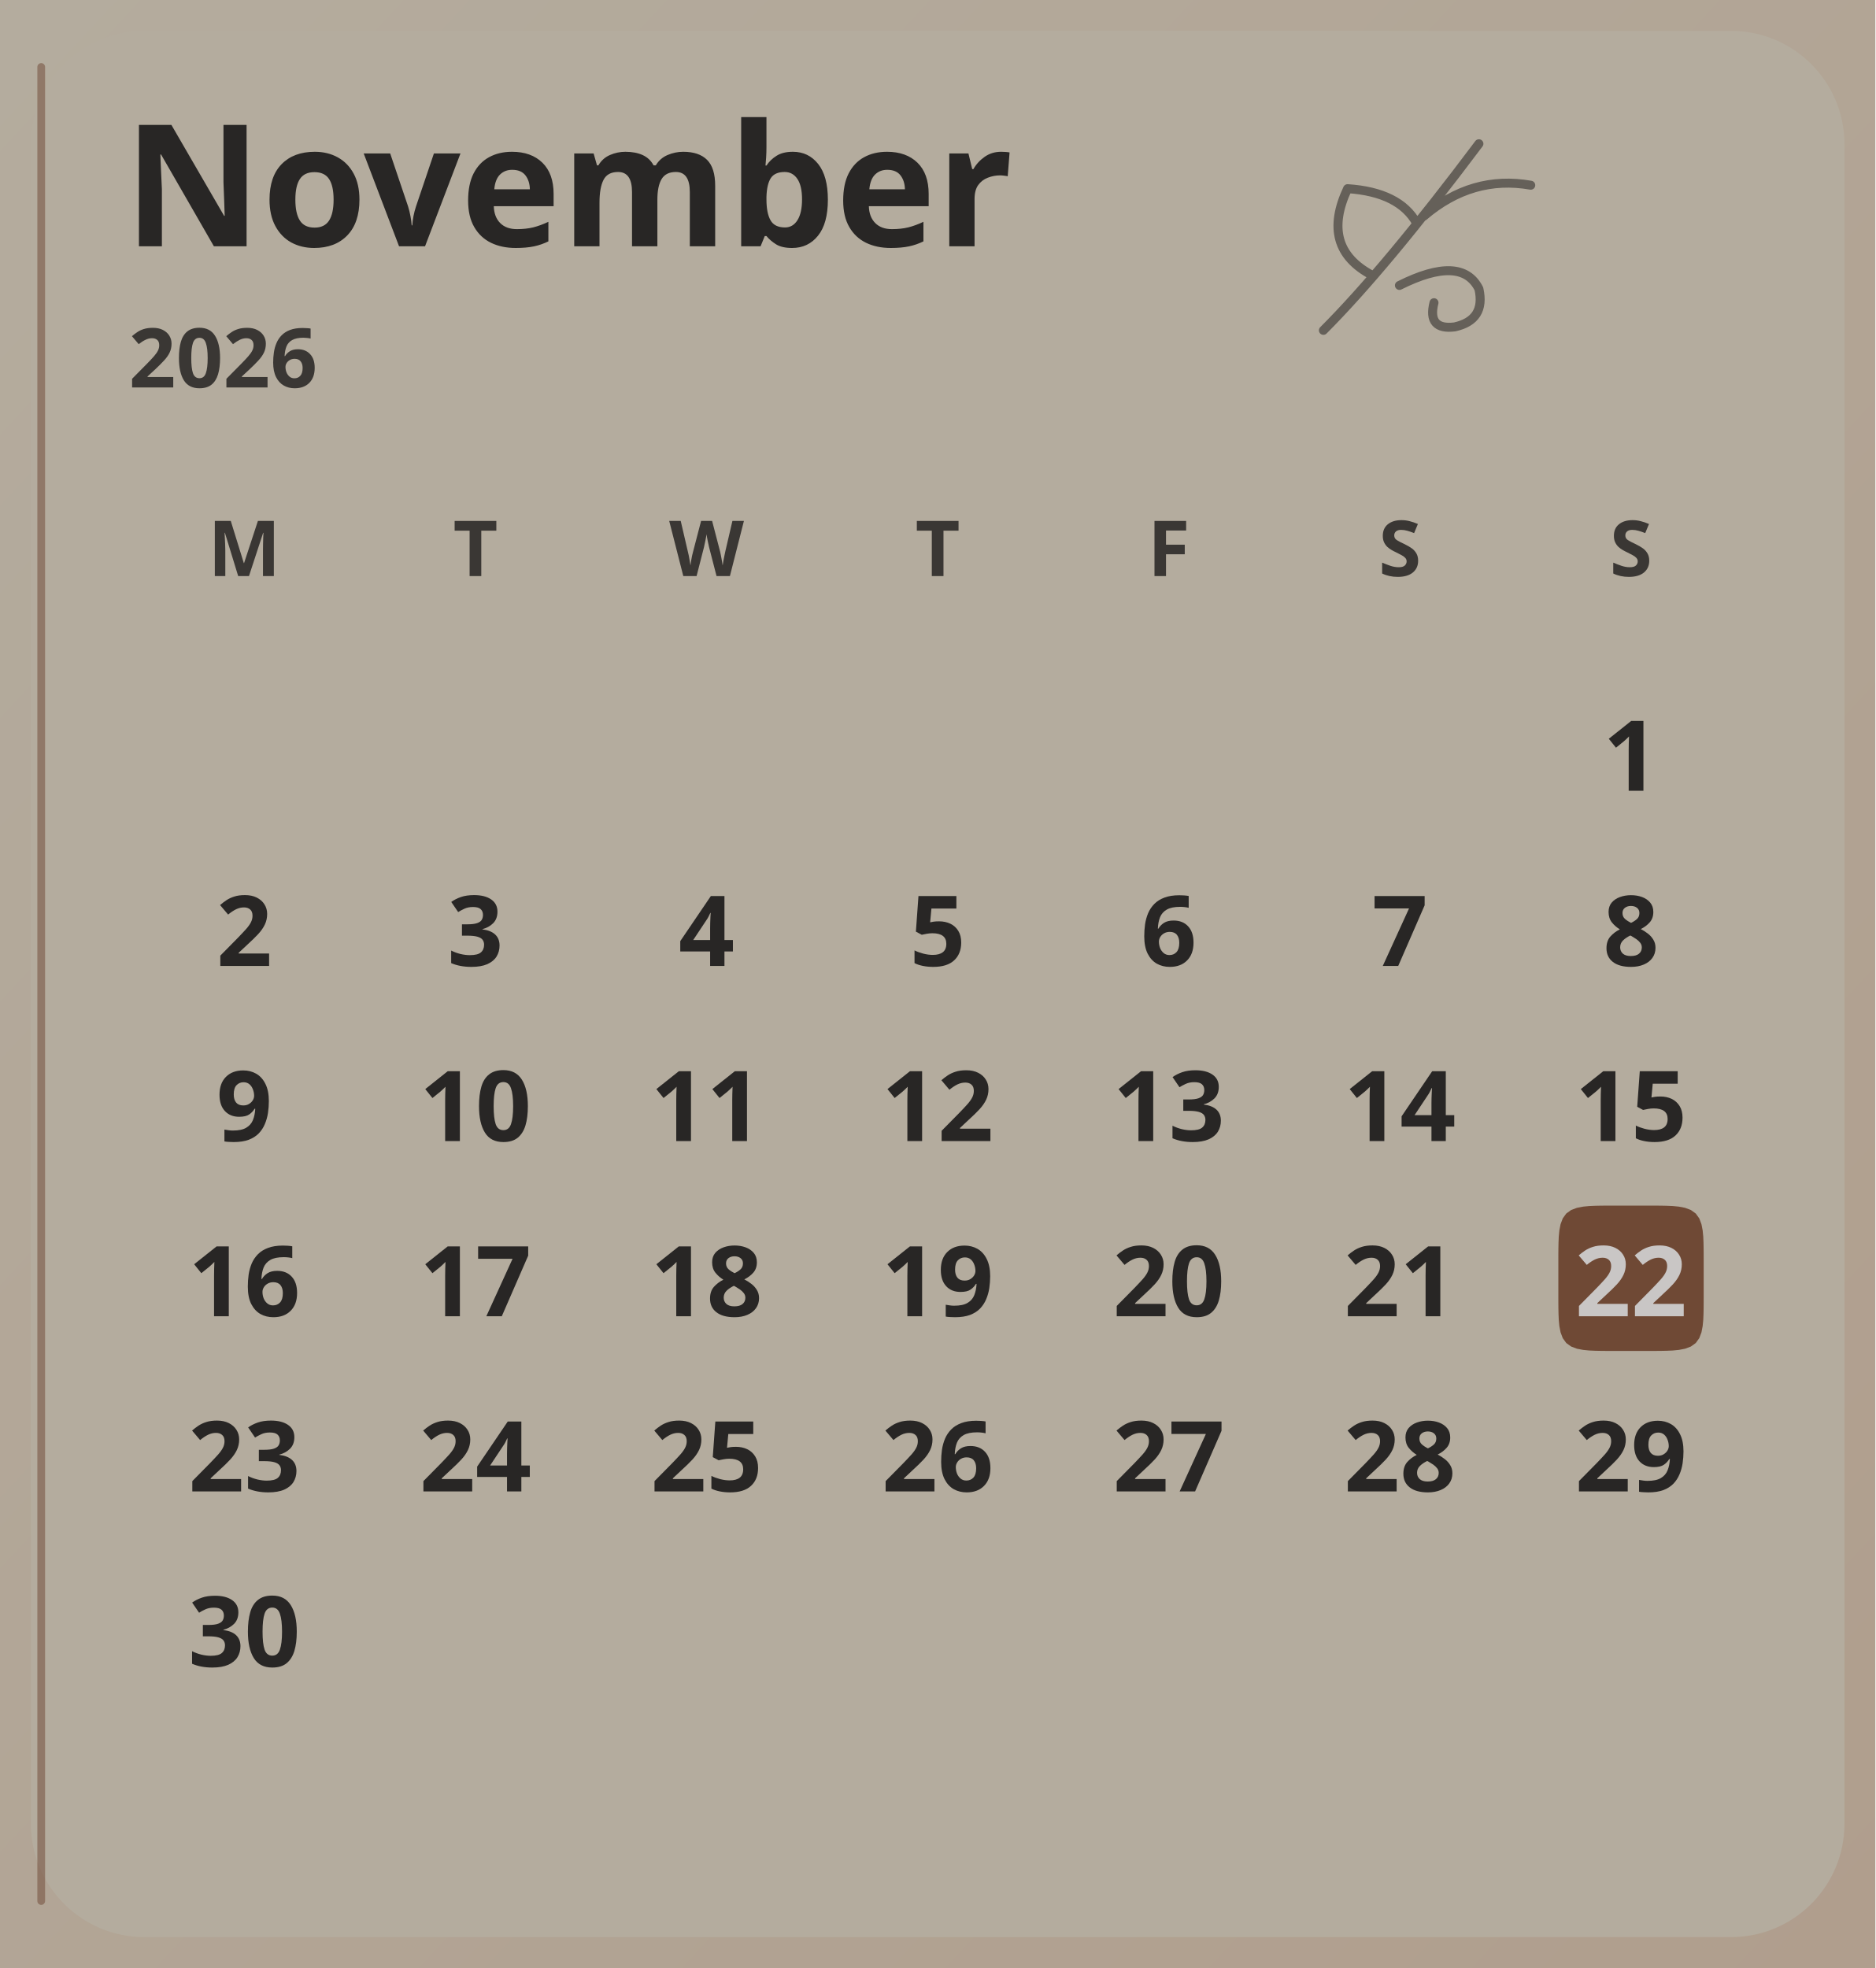
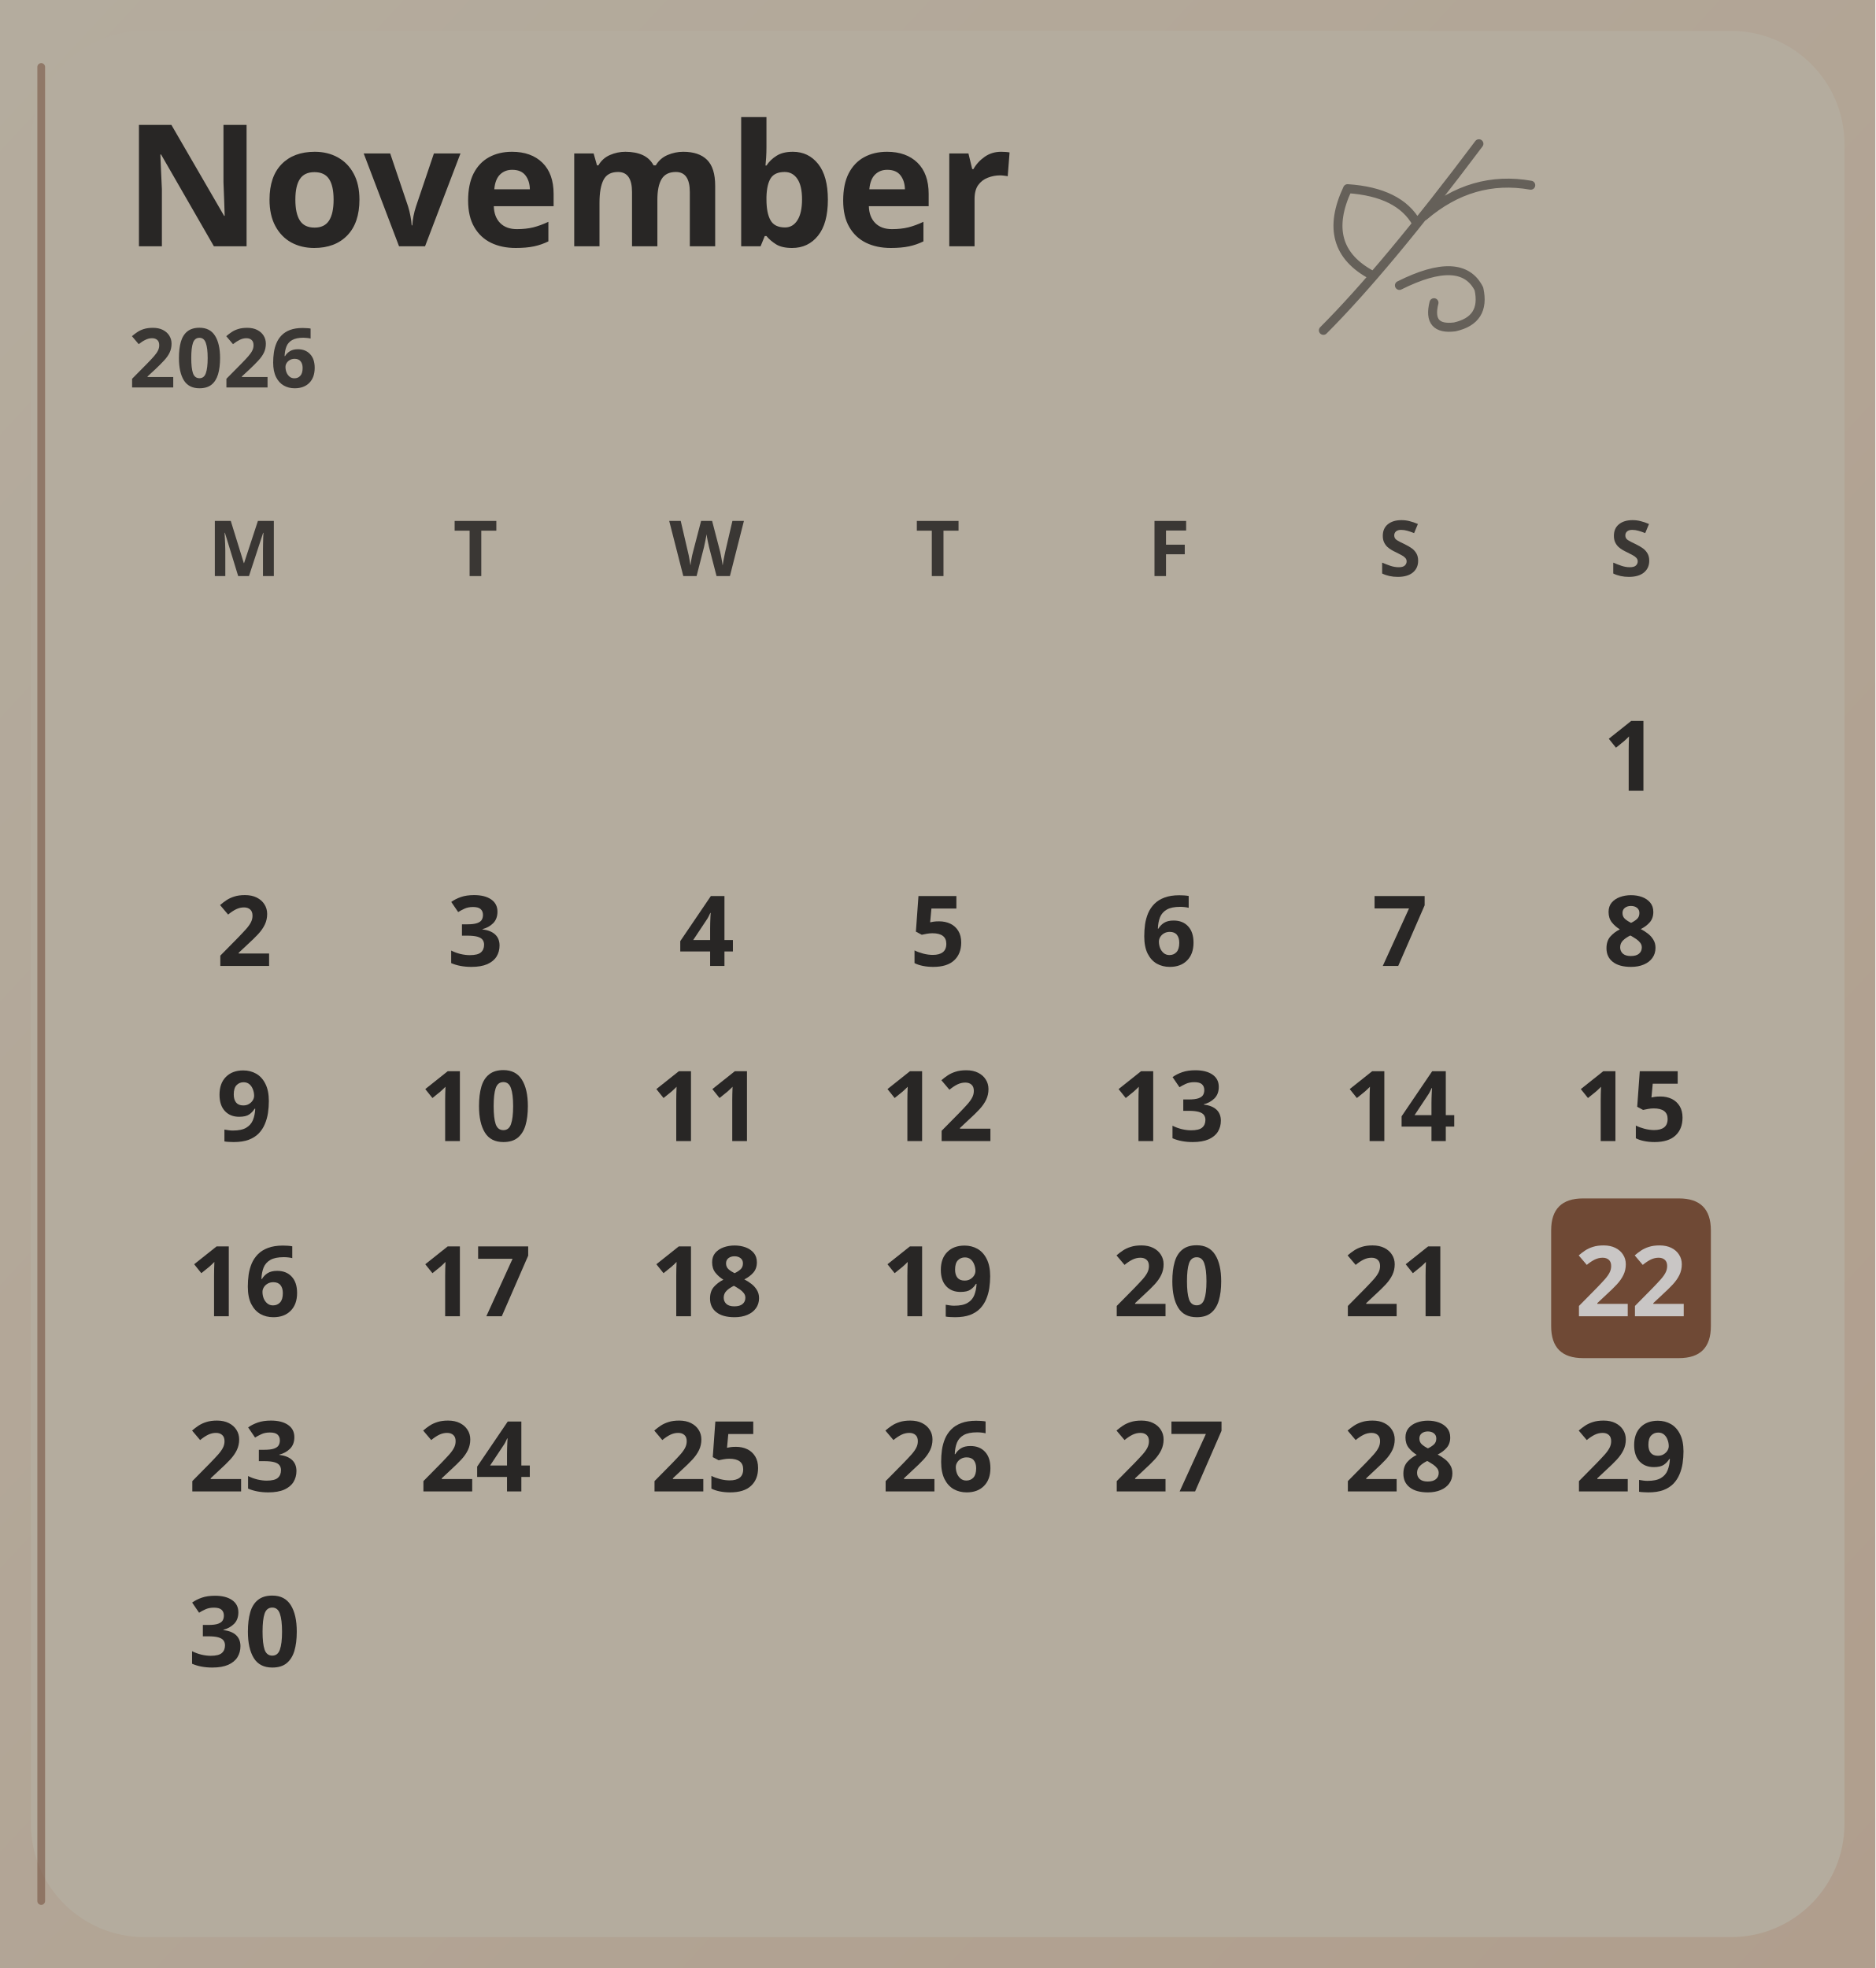
<svg xmlns="http://www.w3.org/2000/svg" width="364" height="382" viewBox="0 0 364 382">
  <defs>
    <linearGradient id="paint" x1="0" y1="0" x2="1" y2="1">
      <stop stop-color="#B4AC9E" />
      <stop offset="1" stop-color="#B09E8D" />
    </linearGradient>
  </defs>
  <rect width="364" height="382" fill="url(#paint)" />
  <g font-family="ui-rounded,system-ui,sans-serif" style="font-variant-numeric:tabular-nums">
    <rect x="6" y="6" width="352" height="370" rx="22" fill="#B4AC9E" opacity="1" />
    <line x1="8" y1="13" x2="8" y2="369" stroke="#6F4935" opacity="0.52" stroke-width="1.5" stroke-linecap="round" />
    <path d="M 17 80 Q 35 62 62 26 M 31 64 Q 16 56 24 39 Q 39 40 44 49 M 46 47 Q 60 35 77 38 M 39 67 Q 57 58 62 68 Q 64 77 55 79 Q 47 80 49 72" transform="translate(245.46 10.46) scale(0.6708 0.6708)" fill="none" stroke="#3A3734" stroke-width="2.6" stroke-linecap="round" stroke-linejoin="round" opacity="0.65" />
    <text x="24" y="35" font-size="33" font-weight="700" fill="#282625" text-anchor="start" dominant-baseline="central" alignment-baseline="central">November</text>
    <text x="25" y="69" font-size="16" font-weight="600" fill="#3A3734" text-anchor="start" dominant-baseline="central" alignment-baseline="central">2026</text>
    <text x="47.429" y="106" font-size="15" font-weight="600" fill="#3A3734" text-anchor="middle" dominant-baseline="central" alignment-baseline="central">M</text>
    <text x="92.286" y="106" font-size="15" font-weight="600" fill="#3A3734" text-anchor="middle" dominant-baseline="central" alignment-baseline="central">T</text>
    <text x="137.143" y="106" font-size="15" font-weight="600" fill="#3A3734" text-anchor="middle" dominant-baseline="central" alignment-baseline="central">W</text>
    <text x="182" y="106" font-size="15" font-weight="600" fill="#3A3734" text-anchor="middle" dominant-baseline="central" alignment-baseline="central">T</text>
    <text x="226.857" y="106" font-size="15" font-weight="600" fill="#3A3734" text-anchor="middle" dominant-baseline="central" alignment-baseline="central">F</text>
    <text x="271.714" y="106" font-size="15" font-weight="600" fill="#3A3734" text-anchor="middle" dominant-baseline="central" alignment-baseline="central">S</text>
    <text x="316.571" y="106" font-size="15" font-weight="600" fill="#3A3734" text-anchor="middle" dominant-baseline="central" alignment-baseline="central">S</text>
    <text x="316.571" y="146.12" font-size="19" font-weight="550" fill="#282625" text-anchor="middle" dominant-baseline="central" alignment-baseline="central">1</text>
    <text x="47.429" y="180.12" font-size="19" font-weight="550" fill="#282625" text-anchor="middle" dominant-baseline="central" alignment-baseline="central">2</text>
    <text x="92.286" y="180.12" font-size="19" font-weight="550" fill="#282625" text-anchor="middle" dominant-baseline="central" alignment-baseline="central">3</text>
    <text x="137.143" y="180.12" font-size="19" font-weight="550" fill="#282625" text-anchor="middle" dominant-baseline="central" alignment-baseline="central">4</text>
    <text x="182" y="180.12" font-size="19" font-weight="550" fill="#282625" text-anchor="middle" dominant-baseline="central" alignment-baseline="central">5</text>
    <text x="226.857" y="180.12" font-size="19" font-weight="550" fill="#282625" text-anchor="middle" dominant-baseline="central" alignment-baseline="central">6</text>
    <text x="271.714" y="180.12" font-size="19" font-weight="550" fill="#282625" text-anchor="middle" dominant-baseline="central" alignment-baseline="central">7</text>
    <text x="316.571" y="180.12" font-size="19" font-weight="550" fill="#282625" text-anchor="middle" dominant-baseline="central" alignment-baseline="central">8</text>
    <text x="47.429" y="214.12" font-size="19" font-weight="550" fill="#282625" text-anchor="middle" dominant-baseline="central" alignment-baseline="central">9</text>
    <text x="92.286" y="214.12" font-size="19" font-weight="550" fill="#282625" text-anchor="middle" dominant-baseline="central" alignment-baseline="central">10</text>
    <text x="137.143" y="214.12" font-size="19" font-weight="550" fill="#282625" text-anchor="middle" dominant-baseline="central" alignment-baseline="central">11</text>
    <text x="182" y="214.12" font-size="19" font-weight="550" fill="#282625" text-anchor="middle" dominant-baseline="central" alignment-baseline="central">12</text>
    <text x="226.857" y="214.12" font-size="19" font-weight="550" fill="#282625" text-anchor="middle" dominant-baseline="central" alignment-baseline="central">13</text>
    <text x="271.714" y="214.12" font-size="19" font-weight="550" fill="#282625" text-anchor="middle" dominant-baseline="central" alignment-baseline="central">14</text>
    <text x="316.571" y="214.12" font-size="19" font-weight="550" fill="#282625" text-anchor="middle" dominant-baseline="central" alignment-baseline="central">15</text>
    <text x="47.429" y="248.12" font-size="19" font-weight="550" fill="#282625" text-anchor="middle" dominant-baseline="central" alignment-baseline="central">16</text>
    <text x="92.286" y="248.12" font-size="19" font-weight="550" fill="#282625" text-anchor="middle" dominant-baseline="central" alignment-baseline="central">17</text>
    <text x="137.143" y="248.12" font-size="19" font-weight="550" fill="#282625" text-anchor="middle" dominant-baseline="central" alignment-baseline="central">18</text>
    <text x="182" y="248.12" font-size="19" font-weight="550" fill="#282625" text-anchor="middle" dominant-baseline="central" alignment-baseline="central">19</text>
    <text x="226.857" y="248.12" font-size="19" font-weight="550" fill="#282625" text-anchor="middle" dominant-baseline="central" alignment-baseline="central">20</text>
    <text x="271.714" y="248.12" font-size="19" font-weight="550" fill="#282625" text-anchor="middle" dominant-baseline="central" alignment-baseline="central">21</text>
-     <path d="M 95.5 50 L 95.5 52.98 L 95.5 55.99 L 95.5 59.05 L 95.5 62.19 L 95.49 65.44 L 95.46 68.83 L 95.39 72.38 L 95.23 76.11 L 94.86 79.97 L 94.11 83.85 L 92.74 87.49 L 90.54 90.54 L 87.49 92.74 L 83.85 94.11 L 79.97 94.86 L 76.11 95.23 L 72.38 95.39 L 68.83 95.46 L 65.44 95.49 L 62.19 95.5 L 59.05 95.5 L 55.99 95.5 L 52.98 95.5 L 50 95.5 L 47.02 95.5 L 44.01 95.5 L 40.95 95.5 L 37.81 95.5 L 34.56 95.49 L 31.17 95.46 L 27.62 95.39 L 23.89 95.23 L 20.03 94.86 L 16.15 94.11 L 12.51 92.74 L 9.46 90.54 L 7.26 87.49 L 5.89 83.85 L 5.14 79.97 L 4.77 76.11 L 4.61 72.38 L 4.54 68.83 L 4.51 65.44 L 4.5 62.19 L 4.5 59.05 L 4.5 55.99 L 4.5 52.98 L 4.5 50 L 4.5 47.02 L 4.5 44.01 L 4.5 40.95 L 4.5 37.81 L 4.51 34.56 L 4.54 31.17 L 4.61 27.62 L 4.77 23.89 L 5.14 20.03 L 5.89 16.15 L 7.26 12.51 L 9.46 9.46 L 12.51 7.26 L 16.15 5.89 L 20.03 5.14 L 23.89 4.77 L 27.62 4.61 L 31.17 4.54 L 34.56 4.51 L 37.81 4.5 L 40.95 4.5 L 44.01 4.5 L 47.02 4.5 L 50 4.5 L 52.98 4.5 L 55.99 4.5 L 59.05 4.5 L 62.19 4.5 L 65.44 4.51 L 68.83 4.54 L 72.38 4.61 L 76.11 4.77 L 79.97 5.14 L 83.85 5.89 L 87.49 7.26 L 90.54 9.46 L 92.74 12.51 L 94.11 16.15 L 94.86 20.03 L 95.23 23.89 L 95.39 27.62 L 95.46 31.17 L 95.49 34.56 L 95.5 37.81 L 95.5 40.95 L 95.5 44.01 L 95.5 47.02 Z" transform="translate(301.0714 232.62) scale(0.31 0.31)" fill="#6F4935" opacity="1" />
+     <path d="M 20 0 L 80 0 Q 100 0 100 20 L 100 80 Q 100 100 80 100 L 20 100 Q 0 100 0 80 L 0 20 Q 0 0 20 0 Z" transform="translate(301.0714 232.62) scale(0.31 0.31)" fill="#6F4935" opacity="1" />
    <text x="316.571" y="248.12" font-size="19" font-weight="700" fill="#C9C6C5" text-anchor="middle" dominant-baseline="central" alignment-baseline="central">22</text>
    <text x="47.429" y="282.12" font-size="19" font-weight="550" fill="#282625" text-anchor="middle" dominant-baseline="central" alignment-baseline="central">23</text>
    <text x="92.286" y="282.12" font-size="19" font-weight="550" fill="#282625" text-anchor="middle" dominant-baseline="central" alignment-baseline="central">24</text>
    <text x="137.143" y="282.12" font-size="19" font-weight="550" fill="#282625" text-anchor="middle" dominant-baseline="central" alignment-baseline="central">25</text>
    <text x="182" y="282.12" font-size="19" font-weight="550" fill="#282625" text-anchor="middle" dominant-baseline="central" alignment-baseline="central">26</text>
    <text x="226.857" y="282.12" font-size="19" font-weight="550" fill="#282625" text-anchor="middle" dominant-baseline="central" alignment-baseline="central">27</text>
    <text x="271.714" y="282.12" font-size="19" font-weight="550" fill="#282625" text-anchor="middle" dominant-baseline="central" alignment-baseline="central">28</text>
    <text x="316.571" y="282.12" font-size="19" font-weight="550" fill="#282625" text-anchor="middle" dominant-baseline="central" alignment-baseline="central">29</text>
    <text x="47.429" y="316.12" font-size="19" font-weight="550" fill="#282625" text-anchor="middle" dominant-baseline="central" alignment-baseline="central">30</text>
  </g>
</svg>
